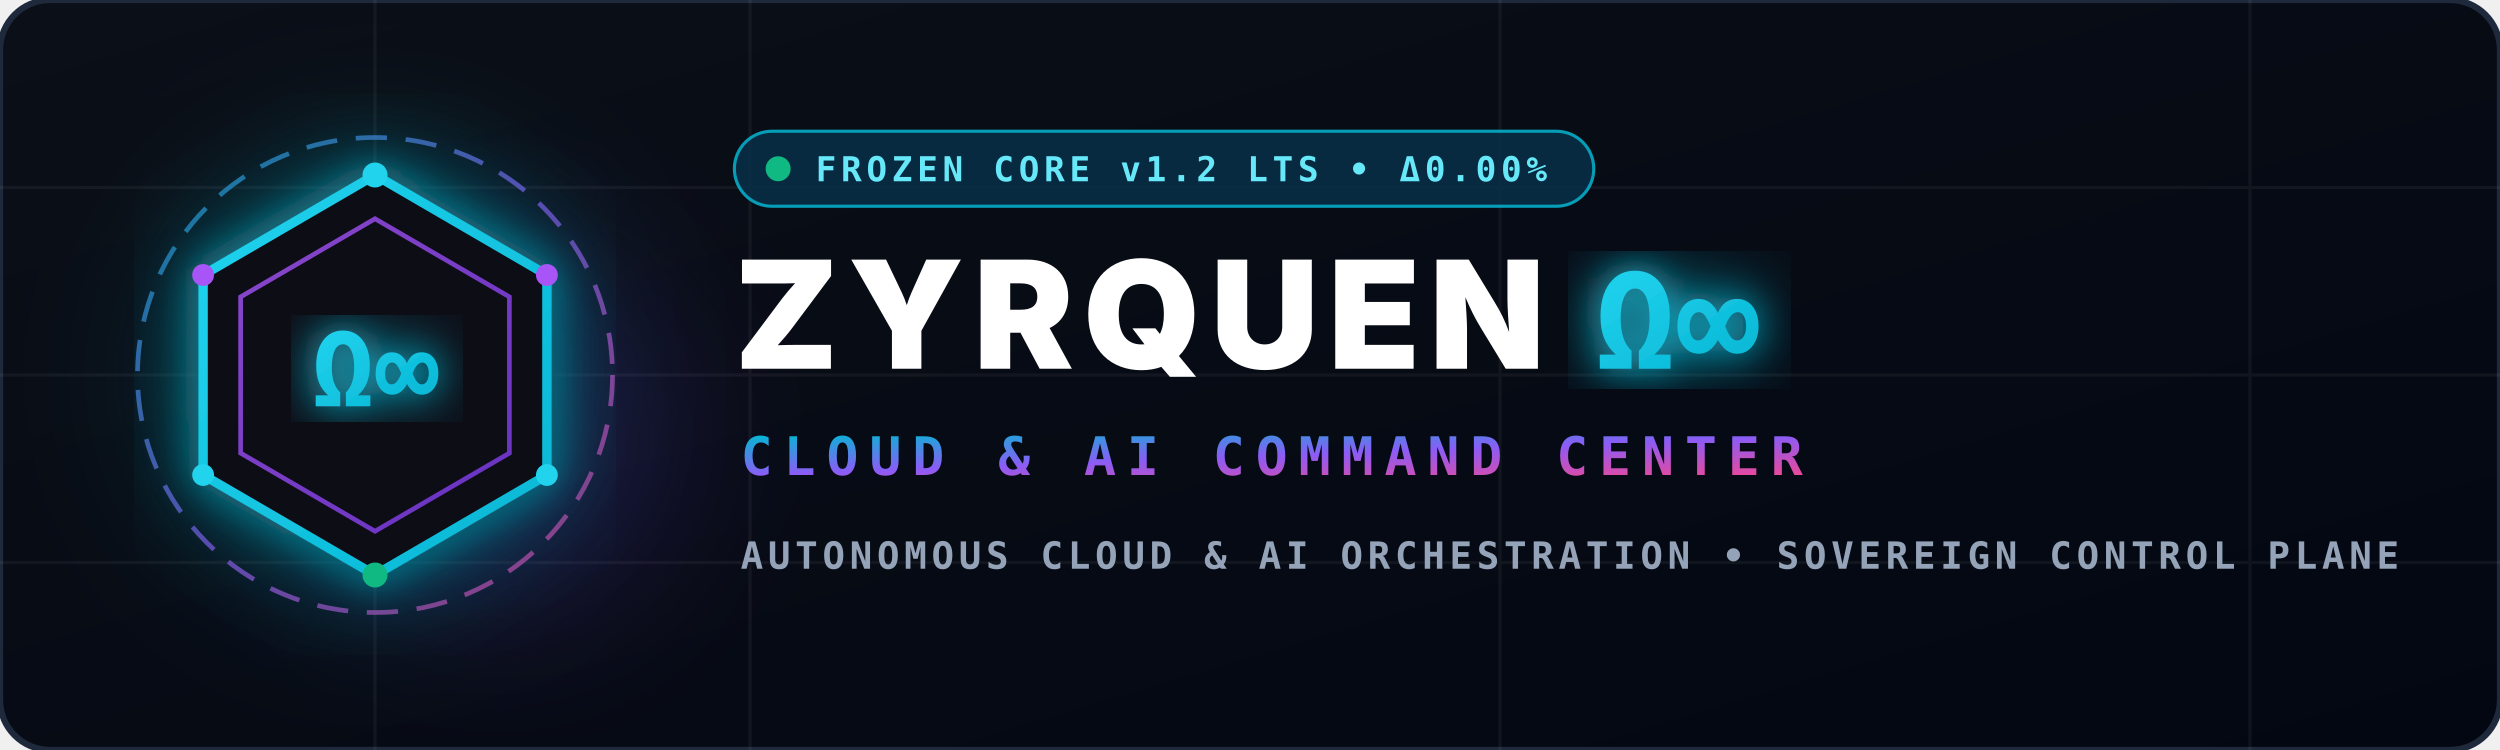
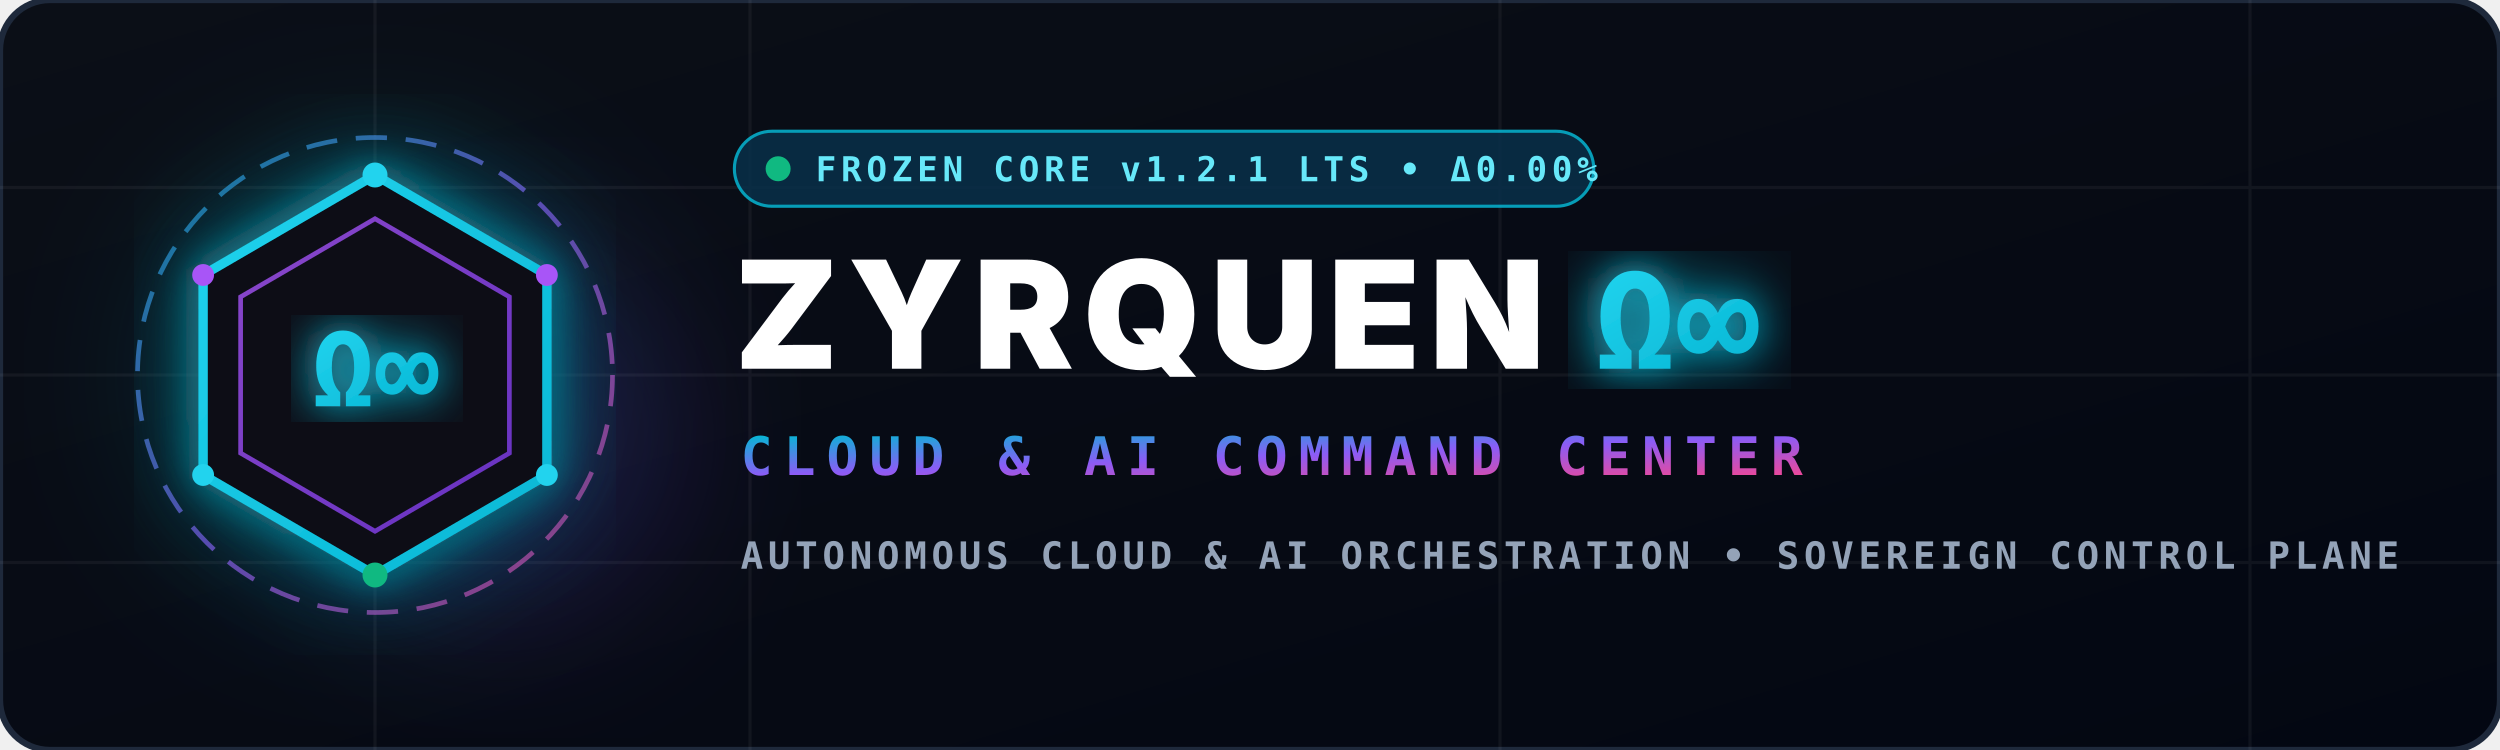
<svg xmlns="http://www.w3.org/2000/svg" viewBox="0 0 800 240" width="100%" height="100%">
  <defs>
    <linearGradient id="bg-grad" x1="0%" y1="0%" x2="100%" y2="100%">
      <stop offset="0%" stop-color="#0B0F17" />
      <stop offset="100%" stop-color="#030712" />
    </linearGradient>
    <linearGradient id="cyan-glow" x1="0%" y1="0%" x2="100%" y2="100%">
      <stop offset="0%" stop-color="#22D3EE" />
      <stop offset="100%" stop-color="#06B6D4" />
    </linearGradient>
    <linearGradient id="violet-glow" x1="0%" y1="0%" x2="100%" y2="100%">
      <stop offset="0%" stop-color="#A855F7" />
      <stop offset="100%" stop-color="#7C3AED" />
    </linearGradient>
    <linearGradient id="pulse-grad" x1="0%" y1="0%" x2="100%" y2="100%">
      <stop offset="0%" stop-color="#06B6D4" />
      <stop offset="50%" stop-color="#8B5CF6" />
      <stop offset="100%" stop-color="#EC4899" />
    </linearGradient>
    <filter id="neon-glow" x="-20%" y="-20%" width="140%" height="140%">
      <feGaussianBlur stdDeviation="6" result="blur1" />
      <feGaussianBlur stdDeviation="15" result="blur2" />
      <feMerge>
        <feMergeNode in="blur2" />
        <feMergeNode in="blur1" />
        <feMergeNode in="SourceGraphic" />
      </feMerge>
    </filter>
    <filter id="soft-glow" x="-30%" y="-30%" width="160%" height="160%">
      <feGaussianBlur stdDeviation="24" result="blur" />
    </filter>
  </defs>
  <rect width="800" height="240" rx="16" fill="url(#bg-grad)" stroke="#1E293B" stroke-width="2" />
  <circle cx="120" cy="120" r="70" fill="#06B6D4" opacity="0.15" filter="url(#soft-glow)" />
  <circle cx="160" cy="140" r="60" fill="#7C3AED" opacity="0.15" filter="url(#soft-glow)" />
  <g opacity="0.05" stroke="#FFFFFF" stroke-width="1">
    <line x1="0" y1="60" x2="800" y2="60" />
    <line x1="0" y1="120" x2="800" y2="120" />
    <line x1="0" y1="180" x2="800" y2="180" />
    <line x1="120" y1="0" x2="120" y2="240" />
    <line x1="240" y1="0" x2="240" y2="240" />
    <line x1="480" y1="0" x2="480" y2="240" />
    <line x1="720" y1="0" x2="720" y2="240" />
  </g>
  <g transform="translate(120, 120)">
    <circle cx="0" cy="0" r="76" fill="none" stroke="url(#pulse-grad)" stroke-width="1.5" stroke-dasharray="10 6" opacity="0.7" />
    <polygon points="0,-64 55,-32 55,32 0,64 -55,32 -55,-32" fill="#070B14" stroke="url(#cyan-glow)" stroke-width="3" filter="url(#neon-glow)" />
    <polygon points="0,-50 43,-25 43,25 0,50 -43,25 -43,-25" fill="none" stroke="url(#violet-glow)" stroke-width="1.5" opacity="0.8" />
    <text x="0" y="10" text-anchor="middle" font-family="JetBrains Mono, monospace" font-size="34" font-weight="900" fill="url(#cyan-glow)" filter="url(#neon-glow)">Ω∞</text>
    <circle cx="0" cy="-64" r="4" fill="#22D3EE" />
    <circle cx="55" cy="-32" r="3.5" fill="#A855F7" />
    <circle cx="55" cy="32" r="3.5" fill="#22D3EE" />
    <circle cx="0" cy="64" r="4" fill="#10B981" />
    <circle cx="-55" cy="32" r="3.5" fill="#22D3EE" />
    <circle cx="-55" cy="-32" r="3.5" fill="#A855F7" />
  </g>
  <g transform="translate(235, 0)">
    <rect x="0" y="42" width="275" height="24" rx="12" fill="#082F49" stroke="#06B6D4" stroke-width="1" opacity="0.85" />
    <circle cx="14" cy="54" r="4" fill="#10B981" />
-     <text x="26" y="58" font-family="JetBrains Mono, monospace" font-size="11" font-weight="700" fill="#67E8F9" letter-spacing="1.5">FROZEN CORE v1.2 LTS • Δ0.00%</text>
+     <text x="26" y="58" font-family="JetBrains Mono, monospace" font-size="11" font-weight="700" fill="#67E8F9" letter-spacing="1.5">FROZEN CORE v1.2.1 LTS • Δ0.00%</text>
    <text x="0" y="118" font-family="Inter, Segoe UI, sans-serif" font-size="48" font-weight="900" fill="#FFFFFF" letter-spacing="3">ZYRQUEN</text>
    <text x="275" y="118" font-family="JetBrains Mono, monospace" font-size="44" font-weight="900" fill="url(#cyan-glow)" filter="url(#neon-glow)">Ω∞</text>
    <text x="2" y="152" font-family="JetBrains Mono, monospace" font-size="17" font-weight="700" fill="url(#pulse-grad)" letter-spacing="3.5">CLOUD &amp; AI COMMAND CENTER</text>
    <text x="2" y="182" font-family="JetBrains Mono, monospace" font-size="12" font-weight="600" fill="#94A3B8" letter-spacing="1.5">AUTONOMOUS CLOUD &amp; AI ORCHESTRATION • SOVEREIGN CONTROL PLANE</text>
  </g>
</svg>
